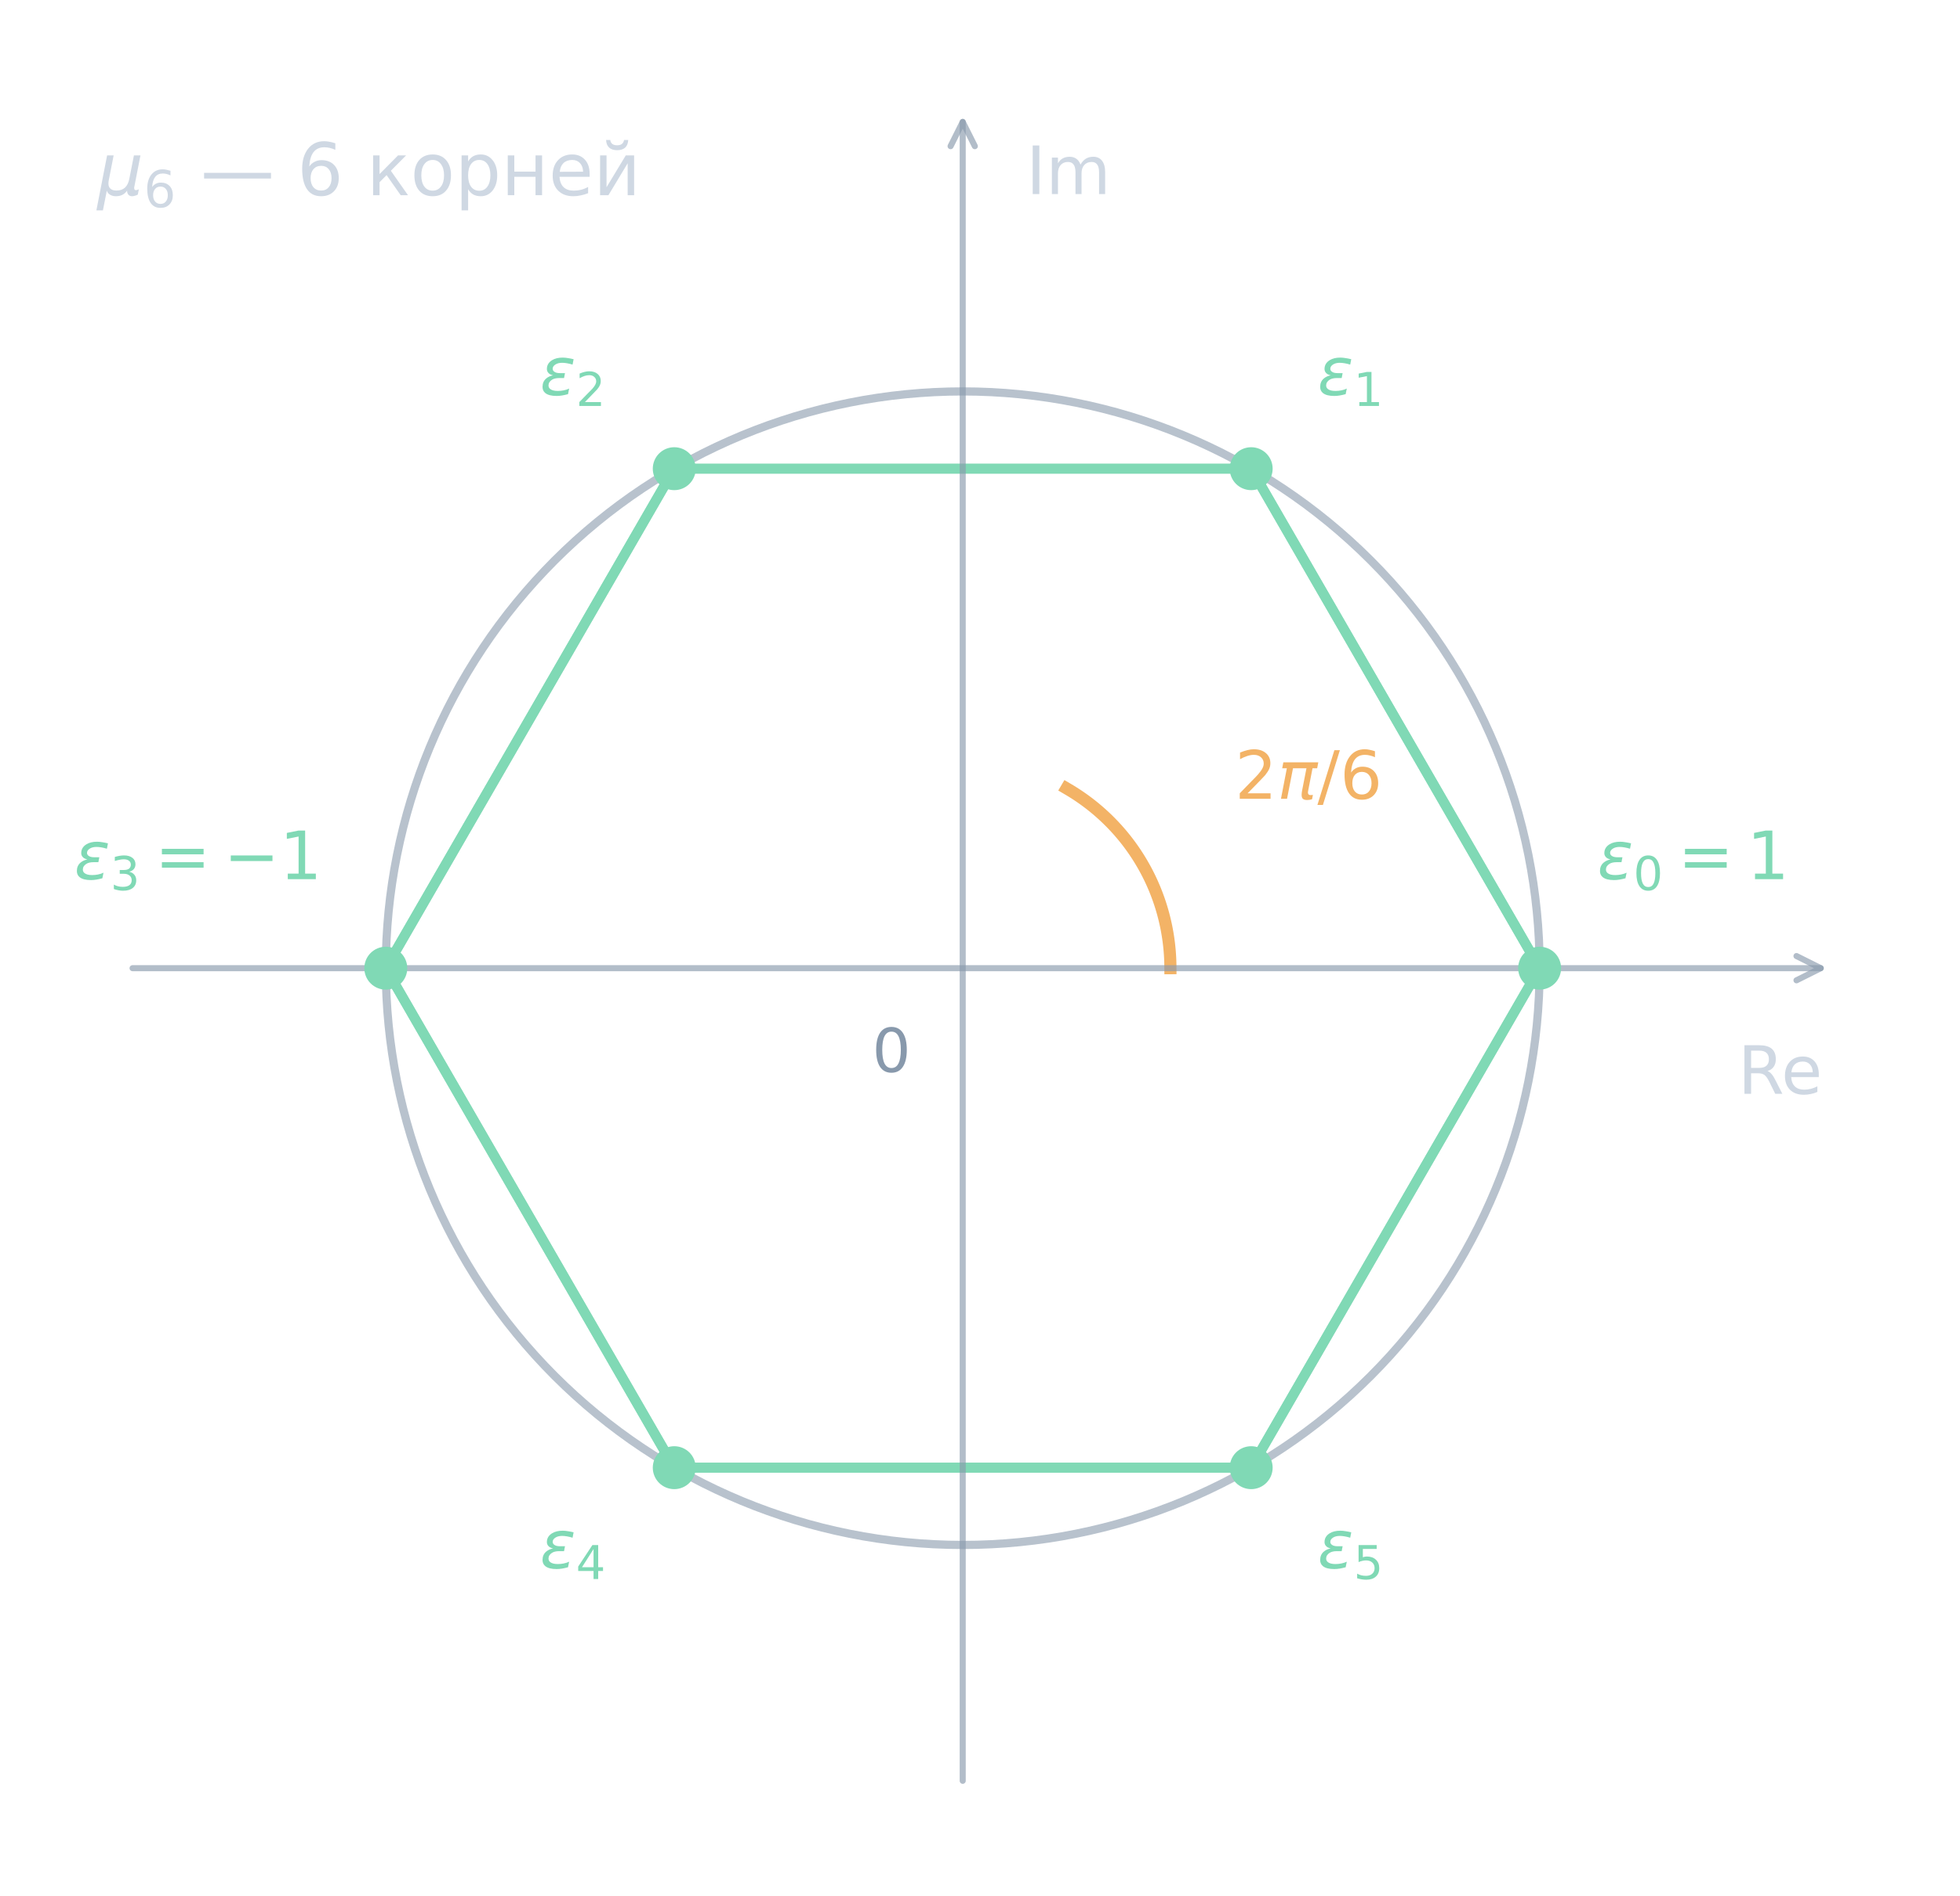
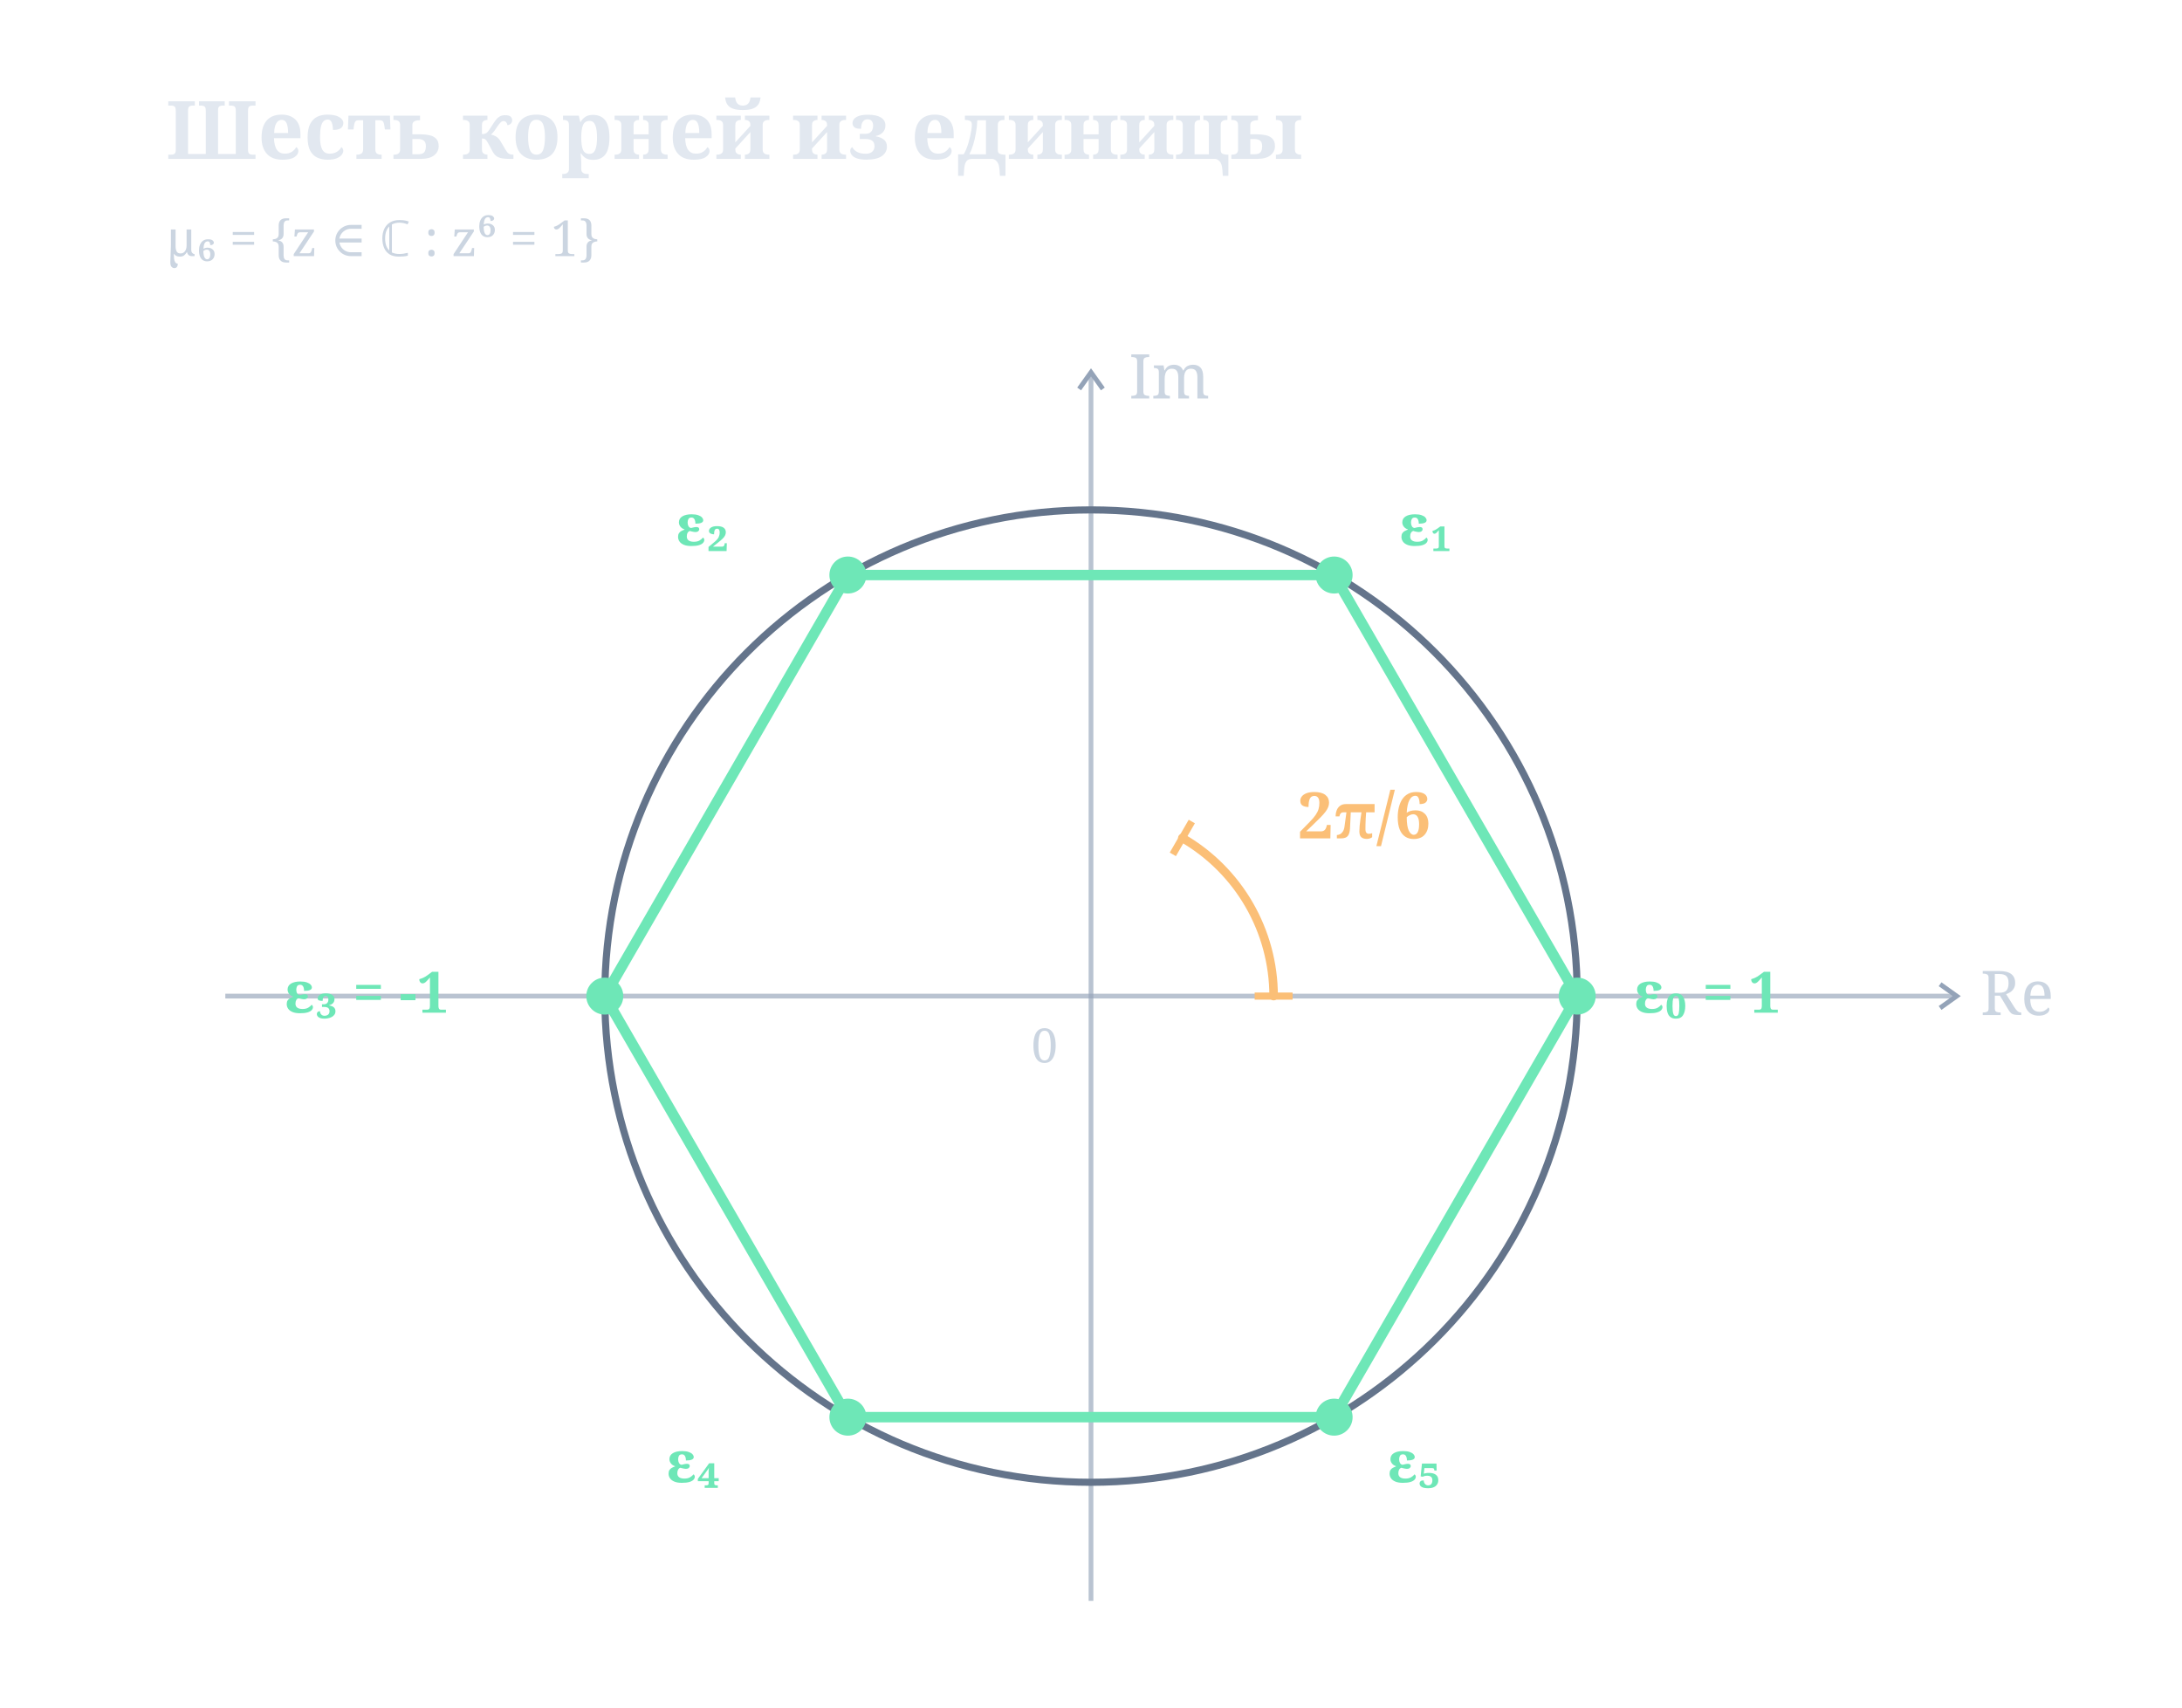
- <svg xmlns="http://www.w3.org/2000/svg" xmlns:xlink="http://www.w3.org/1999/xlink" width="323.242pt" height="312.768pt" viewBox="0 0 323.242 312.768" version="1.1">
+ <svg xmlns="http://www.w3.org/2000/svg" width="920" height="720" viewBox="0 0 920 720" role="img" aria-label="Шесть корней из единицы">
  <defs>
-     <style type="text/css">*{stroke-linejoin: round; stroke-linecap: butt}</style>
+     <marker id="axisArrow" markerWidth="10" markerHeight="10" refX="7" refY="3.5" orient="auto">
+       <path d="M0 0L7 3.5L0 7" fill="none" stroke="#94a3b8" stroke-width="1.3" />
+     </marker>
+     <marker id="warmArrow" markerWidth="9" markerHeight="9" refX="8" refY="4" orient="auto">
+       <path d="M0 0L8 4L0 8" fill="#fbbf77" />
+     </marker>
  </defs>
-   <g id="figure_1">
-     <g id="patch_1">
-       <path d="M 0 312.768  L 323.242 312.768  L 323.242 0  L 0 0  L 0 312.768  z " style="fill: none; opacity: 0" />
-     </g>
-     <g id="axes_1">
-       <g id="patch_2">
-         <path d="M 12.248 300.528  L 311.002 300.528  L 311.002 12.24  L 12.248 12.24  L 12.248 300.528  z " style="fill: none" />
-       </g>
-       <g id="patch_3">
-         <path d="M 158.77 254.859  C 184.003 254.859 208.206 244.834 226.048 226.991  C 243.89 209.149 253.915 184.947 253.915 159.714  C 253.915 134.481 243.89 110.279 226.048 92.437  C 208.206 74.595 184.003 64.57 158.77 64.57  C 133.538 64.57 109.335 74.595 91.493 92.437  C 73.651 110.279 63.626 134.481 63.626 159.714  C 63.626 184.947 73.651 209.149 91.493 226.991  C 109.335 244.834 133.538 254.859 158.77 254.859  L 158.77 254.859  z " clip-path="url(#pa1e5ebbbc5)" style="fill: none; opacity: 0.6; stroke: #8899ac; stroke-width: 1.35; stroke-linejoin: miter" />
-       </g>
-       <g id="patch_4">
-         <path d="M 253.915 159.714  L 206.343 77.316  L 111.198 77.316  L 63.626 159.714  L 111.198 242.112  L 206.343 242.112  L 253.915 159.714  z " clip-path="url(#pa1e5ebbbc5)" style="fill: none; stroke: #80d9b5; stroke-width: 1.6; stroke-linejoin: miter" />
-       </g>
-       <g id="matplotlib.axis_1" />
-       <g id="matplotlib.axis_2" />
-       <g id="line2d_1">
-         <path d="M 253.915 159.714  L 206.343 77.316  L 111.198 77.316  L 63.626 159.714  L 111.198 242.112  L 206.343 242.112  L 253.915 159.714  " clip-path="url(#pa1e5ebbbc5)" style="fill: none; stroke: #80d9b5; stroke-width: 1.65; stroke-linecap: square" />
-       </g>
-       <g id="line2d_2">
-         <path d="M 193.022 159.714  L 193.019 159.26  L 193.01 158.806  L 192.995 158.352  L 192.974 157.899  L 192.947 157.446  L 192.914 156.993  L 192.875 156.54  L 192.83 156.089  L 192.779 155.637  L 192.722 155.187  L 192.659 154.737  L 192.59 154.289  L 192.515 153.841  L 192.434 153.394  L 192.348 152.948  L 192.255 152.504  L 192.156 152.061  L 192.052 151.619  L 191.942 151.178  L 191.826 150.739  L 191.704 150.302  L 191.576 149.866  L 191.443 149.432  L 191.304 149  L 191.159 148.57  L 191.008 148.142  L 190.852 147.715  L 190.69 147.291  L 190.523 146.869  L 190.35 146.449  L 190.171 146.032  L 189.987 145.617  L 189.797 145.204  L 189.602 144.794  L 189.402 144.387  L 189.196 143.982  L 188.985 143.58  L 188.768 143.181  L 188.546 142.785  L 188.319 142.392  L 188.087 142.002  L 187.85 141.615  L 187.607 141.231  L 187.36 140.85  L 187.107 140.473  L 186.85 140.099  L 186.587 139.728  L 186.32 139.361  L 186.048 138.998  L 185.771 138.638  L 185.489 138.282  L 185.203 137.93  L 184.912 137.582  L 184.616 137.237  L 184.316 136.896  L 184.011 136.56  L 183.702 136.227  L 183.388 135.899  L 183.07 135.575  L 182.748 135.255  L 182.422 134.939  L 182.092 134.628  L 181.757 134.321  L 181.418 134.018  L 181.076 133.72  L 180.729 133.427  L 180.379 133.138  L 180.025 132.854  L 179.667 132.575  L 179.305 132.3  L 178.94 132.03  L 178.571 131.765  L 178.199 131.505  L 177.823 131.25  L 177.444 131  L 177.062 130.755  L 176.677 130.515  L 176.288 130.281  L 175.896 130.051  " clip-path="url(#pa1e5ebbbc5)" style="fill: none; stroke: #f3b366; stroke-width: 2; stroke-linecap: square" />
-       </g>
-       <g id="patch_5">
-         <path d="M 21.863 159.714  Q 161.628 159.714 300.275 159.714  " style="fill: none; opacity: 0.65; stroke: #8899ac; stroke-linecap: round" />
-         <path d="M 296.275 157.714  L 300.275 159.714  L 296.275 161.714  " style="fill: none; opacity: 0.65; stroke: #8899ac; stroke-linecap: round" />
-       </g>
-       <g id="patch_6">
-         <path d="M 158.77 293.767  Q 158.77 156.381 158.77 20.113  " style="fill: none; opacity: 0.65; stroke: #8899ac; stroke-linecap: round" />
-         <path d="M 156.77 24.113  L 158.77 20.113  L 160.77 24.113  " style="fill: none; opacity: 0.65; stroke: #8899ac; stroke-linecap: round" />
-       </g>
-       <g id="text_1">
-         <text style="font-size: 11px; font-family: 'DejaVu Sans'; text-anchor: end; fill: #cfd8e3" x="300.536" y="180.441" transform="rotate(-0 300.5358 180.4411)">Re</text>
-       </g>
-       <g id="text_2">
-         <text style="font-size: 11px; font-family: 'DejaVu Sans'; text-anchor: start; fill: #cfd8e3" x="169.236" y="32.016" transform="rotate(-0 169.2364 32.01563)">Im</text>
-       </g>
-       <g id="text_3">
-         <text style="font-size: 10px; font-family: 'DejaVu Sans'; text-anchor: end; fill: #8899ac" x="150.207" y="176.827" transform="rotate(-0 150.2074 176.827)">0</text>
-       </g>
-       <g id="text_4">
-         <g style="fill: #80d9b5" transform="translate(263.4295 146.0091)">
-           <text>
-             <tspan x="0" y="-0.984" style="font-style: oblique; font-size: 11px; font-family: 'DejaVu Sans'; fill: #80d9b5">ε</tspan>
-             <tspan x="5.946" y="0.82" style="font-size: 7.7px; font-family: 'DejaVu Sans'; fill: #80d9b5">0</tspan>
-             <tspan x="13.289" y="-0.984" style="font-size: 11px; font-family: 'DejaVu Sans'; fill: #80d9b5">=</tspan>
-             <tspan x="24.648" y="-0.984" style="font-size: 11px; font-family: 'DejaVu Sans'; fill: #80d9b5">1</tspan>
-           </text>
-         </g>
-       </g>
-       <g id="text_5">
-         <g style="fill: #80d9b5" transform="translate(217.2844 65.99007)">
-           <text>
-             <tspan x="0" y="-0.828" style="font-style: oblique; font-size: 11px; font-family: 'DejaVu Sans'; fill: #80d9b5">ε</tspan>
-             <tspan x="5.946" y="0.977" style="font-size: 7.7px; font-family: 'DejaVu Sans'; fill: #80d9b5">1</tspan>
-           </text>
-         </g>
-       </g>
-       <g id="text_6">
-         <g style="fill: #80d9b5" transform="translate(89.03655 65.99007)">
-           <text>
-             <tspan x="0" y="-0.828" style="font-style: oblique; font-size: 11px; font-family: 'DejaVu Sans'; fill: #80d9b5">ε</tspan>
-             <tspan x="5.946" y="0.977" style="font-size: 7.7px; font-family: 'DejaVu Sans'; fill: #80d9b5">2</tspan>
-           </text>
-         </g>
-       </g>
-       <g id="text_7">
-         <g style="fill: #80d9b5" transform="translate(12.24 146.0091)">
-           <text>
-             <tspan x="0" y="-0.984" style="font-style: oblique; font-size: 11px; font-family: 'DejaVu Sans'; fill: #80d9b5">ε</tspan>
-             <tspan x="5.946" y="0.82" style="font-size: 7.7px; font-family: 'DejaVu Sans'; fill: #80d9b5">3</tspan>
-             <tspan x="13.289" y="-0.984" style="font-size: 11px; font-family: 'DejaVu Sans'; fill: #80d9b5">=</tspan>
-             <tspan x="24.648" y="-0.984" style="font-size: 11px; font-family: 'DejaVu Sans'; fill: #80d9b5">−</tspan>
-             <tspan x="33.865" y="-0.984" style="font-size: 11px; font-family: 'DejaVu Sans'; fill: #80d9b5">1</tspan>
-           </text>
-         </g>
-       </g>
-       <g id="text_8">
-         <g style="fill: #80d9b5" transform="translate(89.03655 259.5087)">
-           <text>
-             <tspan x="0" y="-0.828" style="font-style: oblique; font-size: 11px; font-family: 'DejaVu Sans'; fill: #80d9b5">ε</tspan>
-             <tspan x="5.946" y="0.977" style="font-size: 7.7px; font-family: 'DejaVu Sans'; fill: #80d9b5">4</tspan>
-           </text>
-         </g>
-       </g>
-       <g id="text_9">
-         <g style="fill: #80d9b5" transform="translate(217.2844 259.5087)">
-           <text>
-             <tspan x="0" y="-0.828" style="font-style: oblique; font-size: 11px; font-family: 'DejaVu Sans'; fill: #80d9b5">ε</tspan>
-             <tspan x="5.946" y="0.977" style="font-size: 7.7px; font-family: 'DejaVu Sans'; fill: #80d9b5">5</tspan>
-           </text>
-         </g>
-       </g>
-       <g id="text_10">
-         <g style="fill: #f3b366" transform="translate(203.6476 132.5979)">
-           <text>
-             <tspan x="0" y="-0.828" style="font-size: 11px; font-family: 'DejaVu Sans'; fill: #f3b366">2</tspan>
-             <tspan x="13.621" y="-0.828" style="font-size: 11px; font-family: 'DejaVu Sans'; fill: #f3b366">/</tspan>
-             <tspan x="17.327" y="-0.828" style="font-size: 11px; font-family: 'DejaVu Sans'; fill: #f3b366">6</tspan>
-             <tspan x="6.999" y="-0.828" style="font-style: oblique; font-size: 11px; font-family: 'DejaVu Sans'; fill: #f3b366">π</tspan>
-           </text>
-         </g>
-       </g>
-       <g id="text_11">
-         <g style="fill: #cfd8e3" transform="translate(16.05362 32.77735)">
-           <text>
-             <tspan x="0" y="-0.578" style="font-style: oblique; font-size: 12px; font-family: 'DejaVu Sans'; fill: #cfd8e3">μ</tspan>
-             <tspan x="7.635" y="1.391" style="font-size: 8.4px; font-family: 'DejaVu Sans'; fill: #cfd8e3">6</tspan>
-             <tspan x="13.307" y="-0.578" style="font-size: 12px; font-family: 'DejaVu Sans'; fill: #cfd8e3"> </tspan>
-             <tspan x="29.122" y="-0.578" style="font-size: 12px; font-family: 'DejaVu Sans'; fill: #cfd8e3"> </tspan>
-             <tspan x="32.936" y="-0.578" style="font-size: 12px; font-family: 'DejaVu Sans'; fill: #cfd8e3">6</tspan>
-             <tspan x="40.571" y="-0.578" style="font-size: 12px; font-family: 'DejaVu Sans'; fill: #cfd8e3"> </tspan>
-             <tspan x="44.385" y="-0.578" style="font-size: 12px; font-family: 'DejaVu Sans'; fill: #cfd8e3">к</tspan>
-             <tspan x="51.633" y="-0.578" style="font-size: 12px; font-family: 'DejaVu Sans'; fill: #cfd8e3">о</tspan>
-             <tspan x="58.975" y="-0.578" style="font-size: 12px; font-family: 'DejaVu Sans'; fill: #cfd8e3">р</tspan>
-             <tspan x="66.592" y="-0.578" style="font-size: 12px; font-family: 'DejaVu Sans'; fill: #cfd8e3">н</tspan>
-             <tspan x="74.438" y="-0.578" style="font-size: 12px; font-family: 'DejaVu Sans'; fill: #cfd8e3">е</tspan>
-             <tspan x="81.821" y="-0.578" style="font-size: 12px; font-family: 'DejaVu Sans'; fill: #cfd8e3">й</tspan>
-             <tspan x="17.122" y="-0.578" style="font-size: 12px; font-family: 'DejaVu Sans Display'; fill: #cfd8e3">—</tspan>
-           </text>
-         </g>
-       </g>
-       <g id="PathCollection_1">
-         <defs>
-           <path id="mbface8d737" d="M 0 3.041  C 0.807 3.041 1.58 2.721 2.151 2.151  C 2.721 1.58 3.041 0.807 3.041 0  C 3.041 -0.807 2.721 -1.58 2.151 -2.151  C 1.58 -2.721 0.807 -3.041 0 -3.041  C -0.807 -3.041 -1.58 -2.721 -2.151 -2.151  C -2.721 -1.58 -3.041 -0.807 -3.041 0  C -3.041 0.807 -2.721 1.58 -2.151 2.151  C -1.58 2.721 -0.807 3.041 0 3.041  z " style="stroke: #80d9b5" />
-         </defs>
-         <g clip-path="url(#pa1e5ebbbc5)">
-           <use xlink:href="#mbface8d737" x="253.915" y="159.714" style="fill: #80d9b5; stroke: #80d9b5" />
-         </g>
-       </g>
-       <g id="PathCollection_2">
-         <g clip-path="url(#pa1e5ebbbc5)">
-           <use xlink:href="#mbface8d737" x="206.343" y="77.316" style="fill: #80d9b5; stroke: #80d9b5" />
-         </g>
-       </g>
-       <g id="PathCollection_3">
-         <g clip-path="url(#pa1e5ebbbc5)">
-           <use xlink:href="#mbface8d737" x="111.198" y="77.316" style="fill: #80d9b5; stroke: #80d9b5" />
-         </g>
-       </g>
-       <g id="PathCollection_4">
-         <g clip-path="url(#pa1e5ebbbc5)">
-           <use xlink:href="#mbface8d737" x="63.626" y="159.714" style="fill: #80d9b5; stroke: #80d9b5" />
-         </g>
-       </g>
-       <g id="PathCollection_5">
-         <g clip-path="url(#pa1e5ebbbc5)">
-           <use xlink:href="#mbface8d737" x="111.198" y="242.112" style="fill: #80d9b5; stroke: #80d9b5" />
-         </g>
-       </g>
-       <g id="PathCollection_6">
-         <g clip-path="url(#pa1e5ebbbc5)">
-           <use xlink:href="#mbface8d737" x="206.343" y="242.112" style="fill: #80d9b5; stroke: #80d9b5" />
-         </g>
-       </g>
-     </g>
-   </g>
-   <defs>
-     <clipPath id="pa1e5ebbbc5">
-       <rect x="12.248" y="12.24" width="298.754" height="288.288" />
-     </clipPath>
-   </defs>
+   <text x="70.0" y="67.0" fill="#e2e8f0" font-size="34" font-weight="600" text-anchor="start" font-family="Georgia, Cambria, serif">Шесть корней из единицы</text>
+   <text x="70.0" y="108.0" fill="#cbd5e1" font-size="21" font-weight="400" text-anchor="start" font-family="Georgia, Cambria, serif">μ₆ = {z ∈ ℂ : z⁶ = 1}</text>
+   <line x1="95.00" y1="420.00" x2="825.00" y2="420.00" stroke="#94a3b8" stroke-width="2" opacity="0.65" />
+   <line x1="460.00" y1="675.00" x2="460.00" y2="157.00" stroke="#94a3b8" stroke-width="2" opacity="0.65" />
+   <path d="M818 415L825 420L818 425 M455 164L460 157L465 164" fill="none" stroke="#94a3b8" stroke-width="2" />
+   <text x="835.0" y="428.0" fill="#cbd5e1" font-size="26" font-weight="400" text-anchor="start" font-family="Georgia, Cambria, serif">Re</text>
+   <text x="476.0" y="168.0" fill="#cbd5e1" font-size="26" font-weight="400" text-anchor="start" font-family="Georgia, Cambria, serif">Im</text>
+   <text x="446.0" y="448.0" fill="#cbd5e1" font-size="20" font-weight="400" text-anchor="end" font-family="Georgia, Cambria, serif">0</text>
+   <circle cx="460" cy="420" r="205" fill="none" stroke="#64748b" stroke-width="3" />
+   <line x1="665.00" y1="420.00" x2="562.50" y2="242.46" stroke="#6ee7b7" stroke-width="4.4" opacity="1" />
+   <line x1="562.50" y1="242.46" x2="357.50" y2="242.46" stroke="#6ee7b7" stroke-width="4.4" opacity="1" />
+   <line x1="357.50" y1="242.46" x2="255.00" y2="420.00" stroke="#6ee7b7" stroke-width="4.4" opacity="1" />
+   <line x1="255.00" y1="420.00" x2="357.50" y2="597.54" stroke="#6ee7b7" stroke-width="4.4" opacity="1" />
+   <line x1="357.50" y1="597.54" x2="562.50" y2="597.54" stroke="#6ee7b7" stroke-width="4.4" opacity="1" />
+   <line x1="562.50" y1="597.54" x2="665.00" y2="420.00" stroke="#6ee7b7" stroke-width="4.4" opacity="1" />
+   <circle cx="665.00" cy="420.00" r="7.8" fill="#6ee7b7" />
+   <circle cx="562.50" cy="242.46" r="7.8" fill="#6ee7b7" />
+   <circle cx="357.50" cy="242.46" r="7.8" fill="#6ee7b7" />
+   <circle cx="255.00" cy="420.00" r="7.8" fill="#6ee7b7" />
+   <circle cx="357.50" cy="597.54" r="7.8" fill="#6ee7b7" />
+   <circle cx="562.50" cy="597.54" r="7.8" fill="#6ee7b7" />
+   <text x="689.0" y="427.0" fill="#6ee7b7" font-size="24" font-weight="600" text-anchor="start" font-family="Georgia, Cambria, serif">ε₀ = 1</text>
+   <text x="590.0" y="230.0" fill="#6ee7b7" font-size="24" font-weight="600" text-anchor="start" font-family="Georgia, Cambria, serif">ε₁</text>
+   <text x="285.0" y="230.0" fill="#6ee7b7" font-size="24" font-weight="600" text-anchor="start" font-family="Georgia, Cambria, serif">ε₂</text>
+   <text x="120.0" y="427.0" fill="#6ee7b7" font-size="24" font-weight="600" text-anchor="start" font-family="Georgia, Cambria, serif">ε₃ = -1</text>
+   <text x="281.0" y="625.0" fill="#6ee7b7" font-size="24" font-weight="600" text-anchor="start" font-family="Georgia, Cambria, serif">ε₄</text>
+   <text x="585.0" y="625.0" fill="#6ee7b7" font-size="24" font-weight="600" text-anchor="start" font-family="Georgia, Cambria, serif">ε₅</text>
+   <path d="M537.00,420.00 A77,77 0 0 0 498.50,353.32" fill="none" stroke="#fbbf77" stroke-width="3.6" stroke-linecap="round" />
+   <line x1="529.00" y1="420.00" x2="545.00" y2="420.00" stroke="#fbbf77" stroke-width="3" opacity="1" />
+   <line x1="494.50" y1="360.24" x2="502.50" y2="346.39" stroke="#fbbf77" stroke-width="3" opacity="1" />
+   <text x="575.2" y="353.5" fill="#fbbf77" font-size="27" font-weight="600" text-anchor="middle" font-family="Georgia, Cambria, serif">2π/6</text>
</svg>
